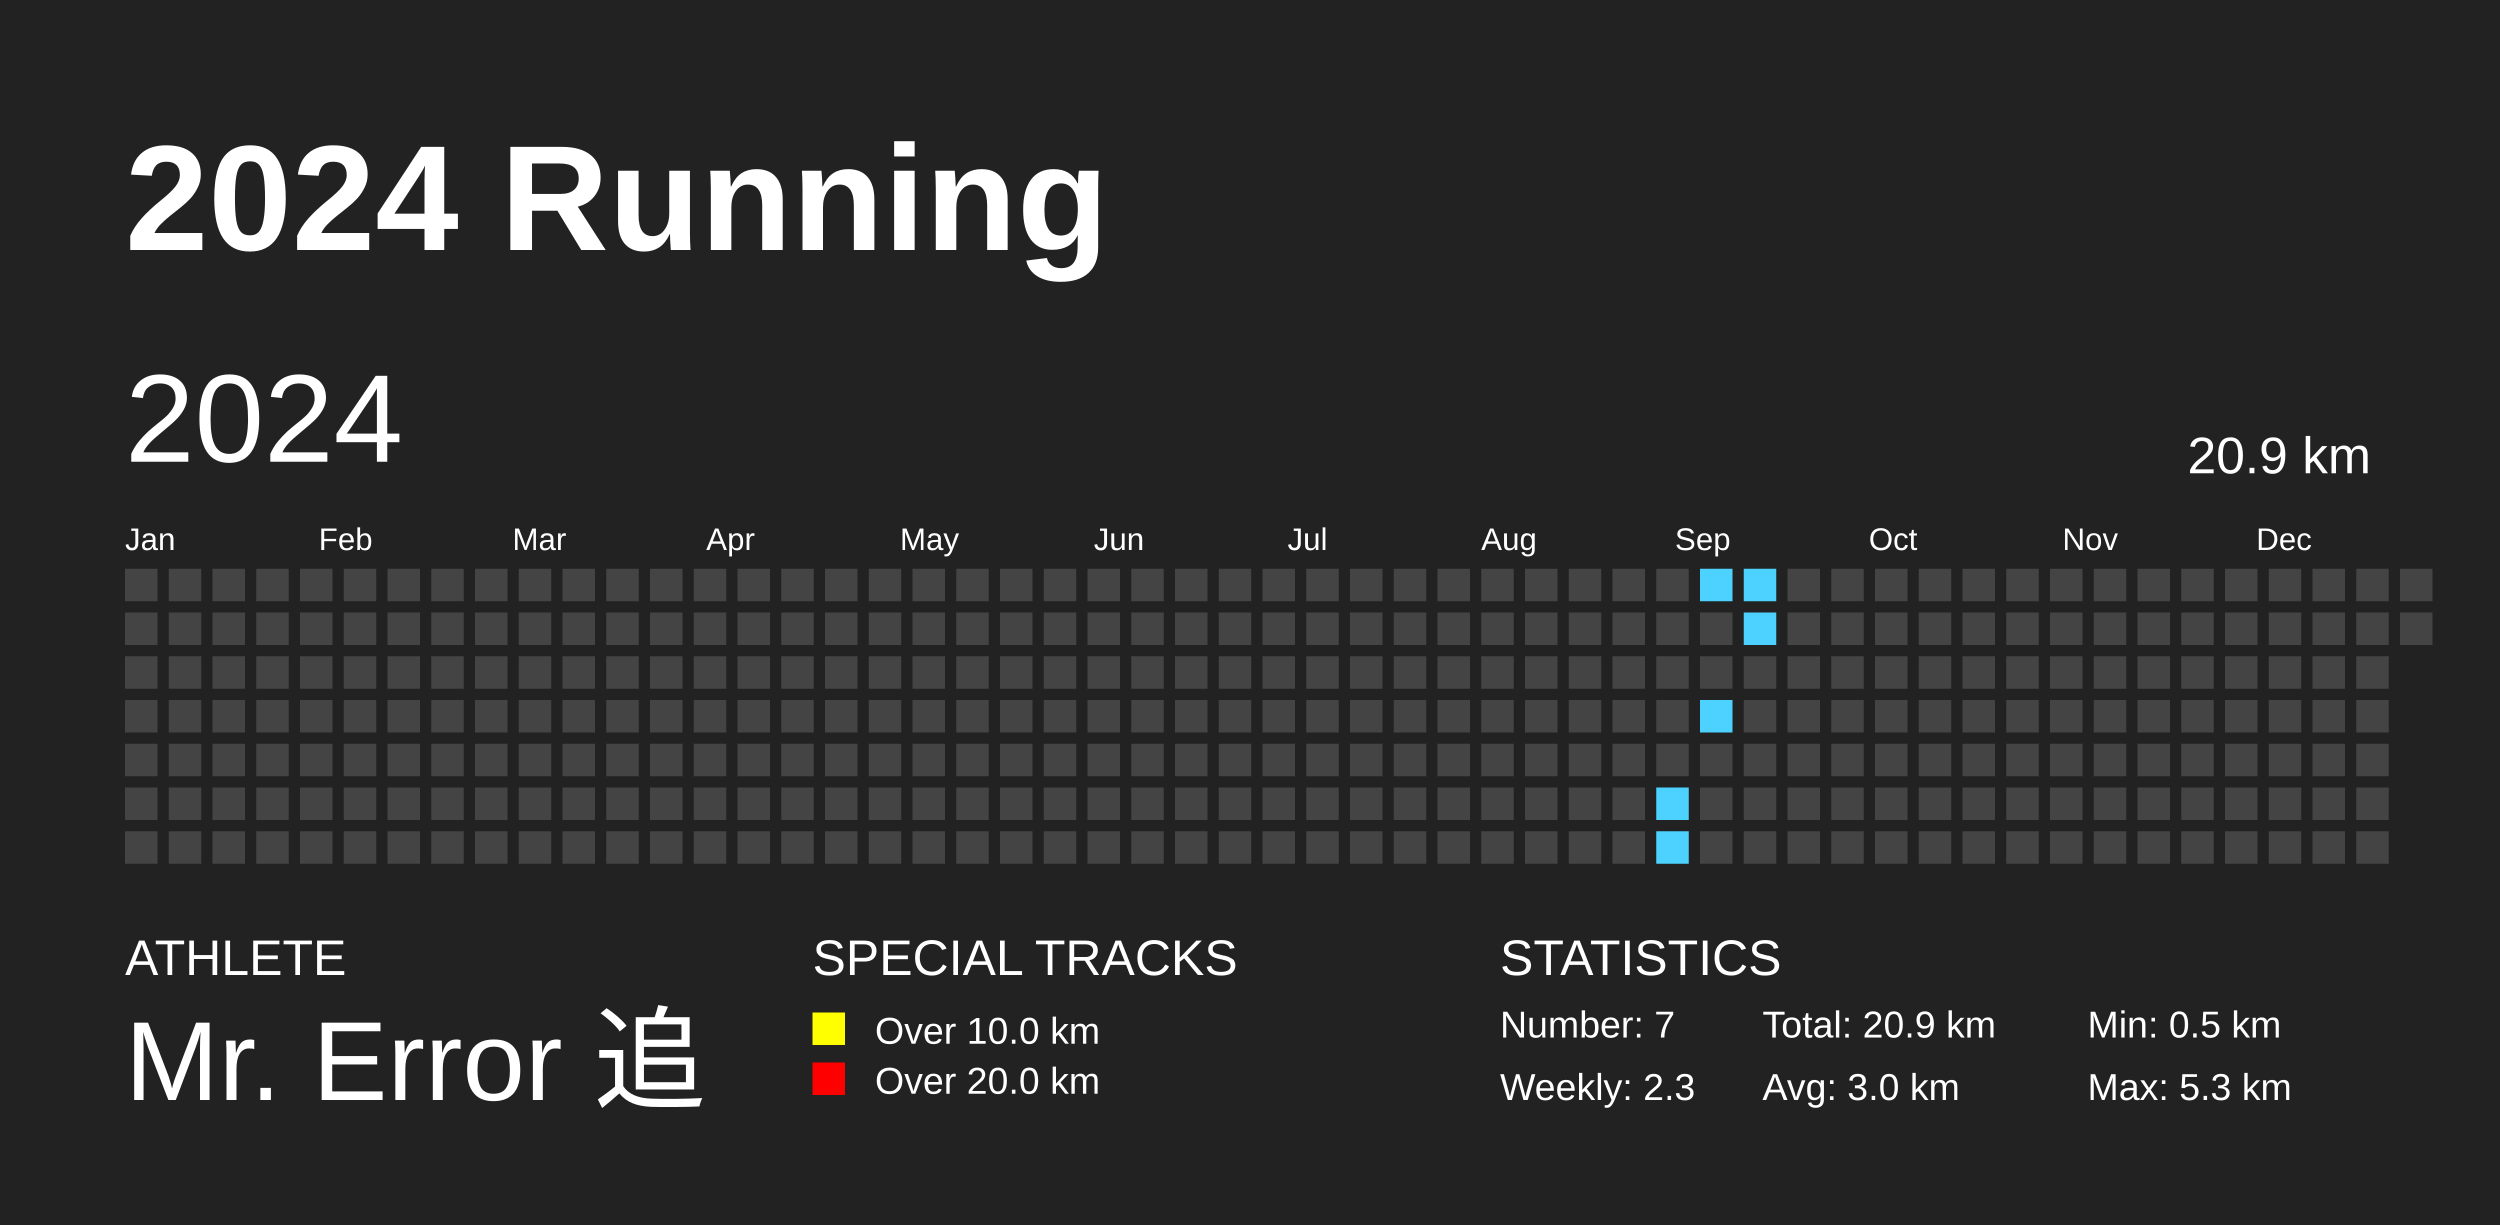
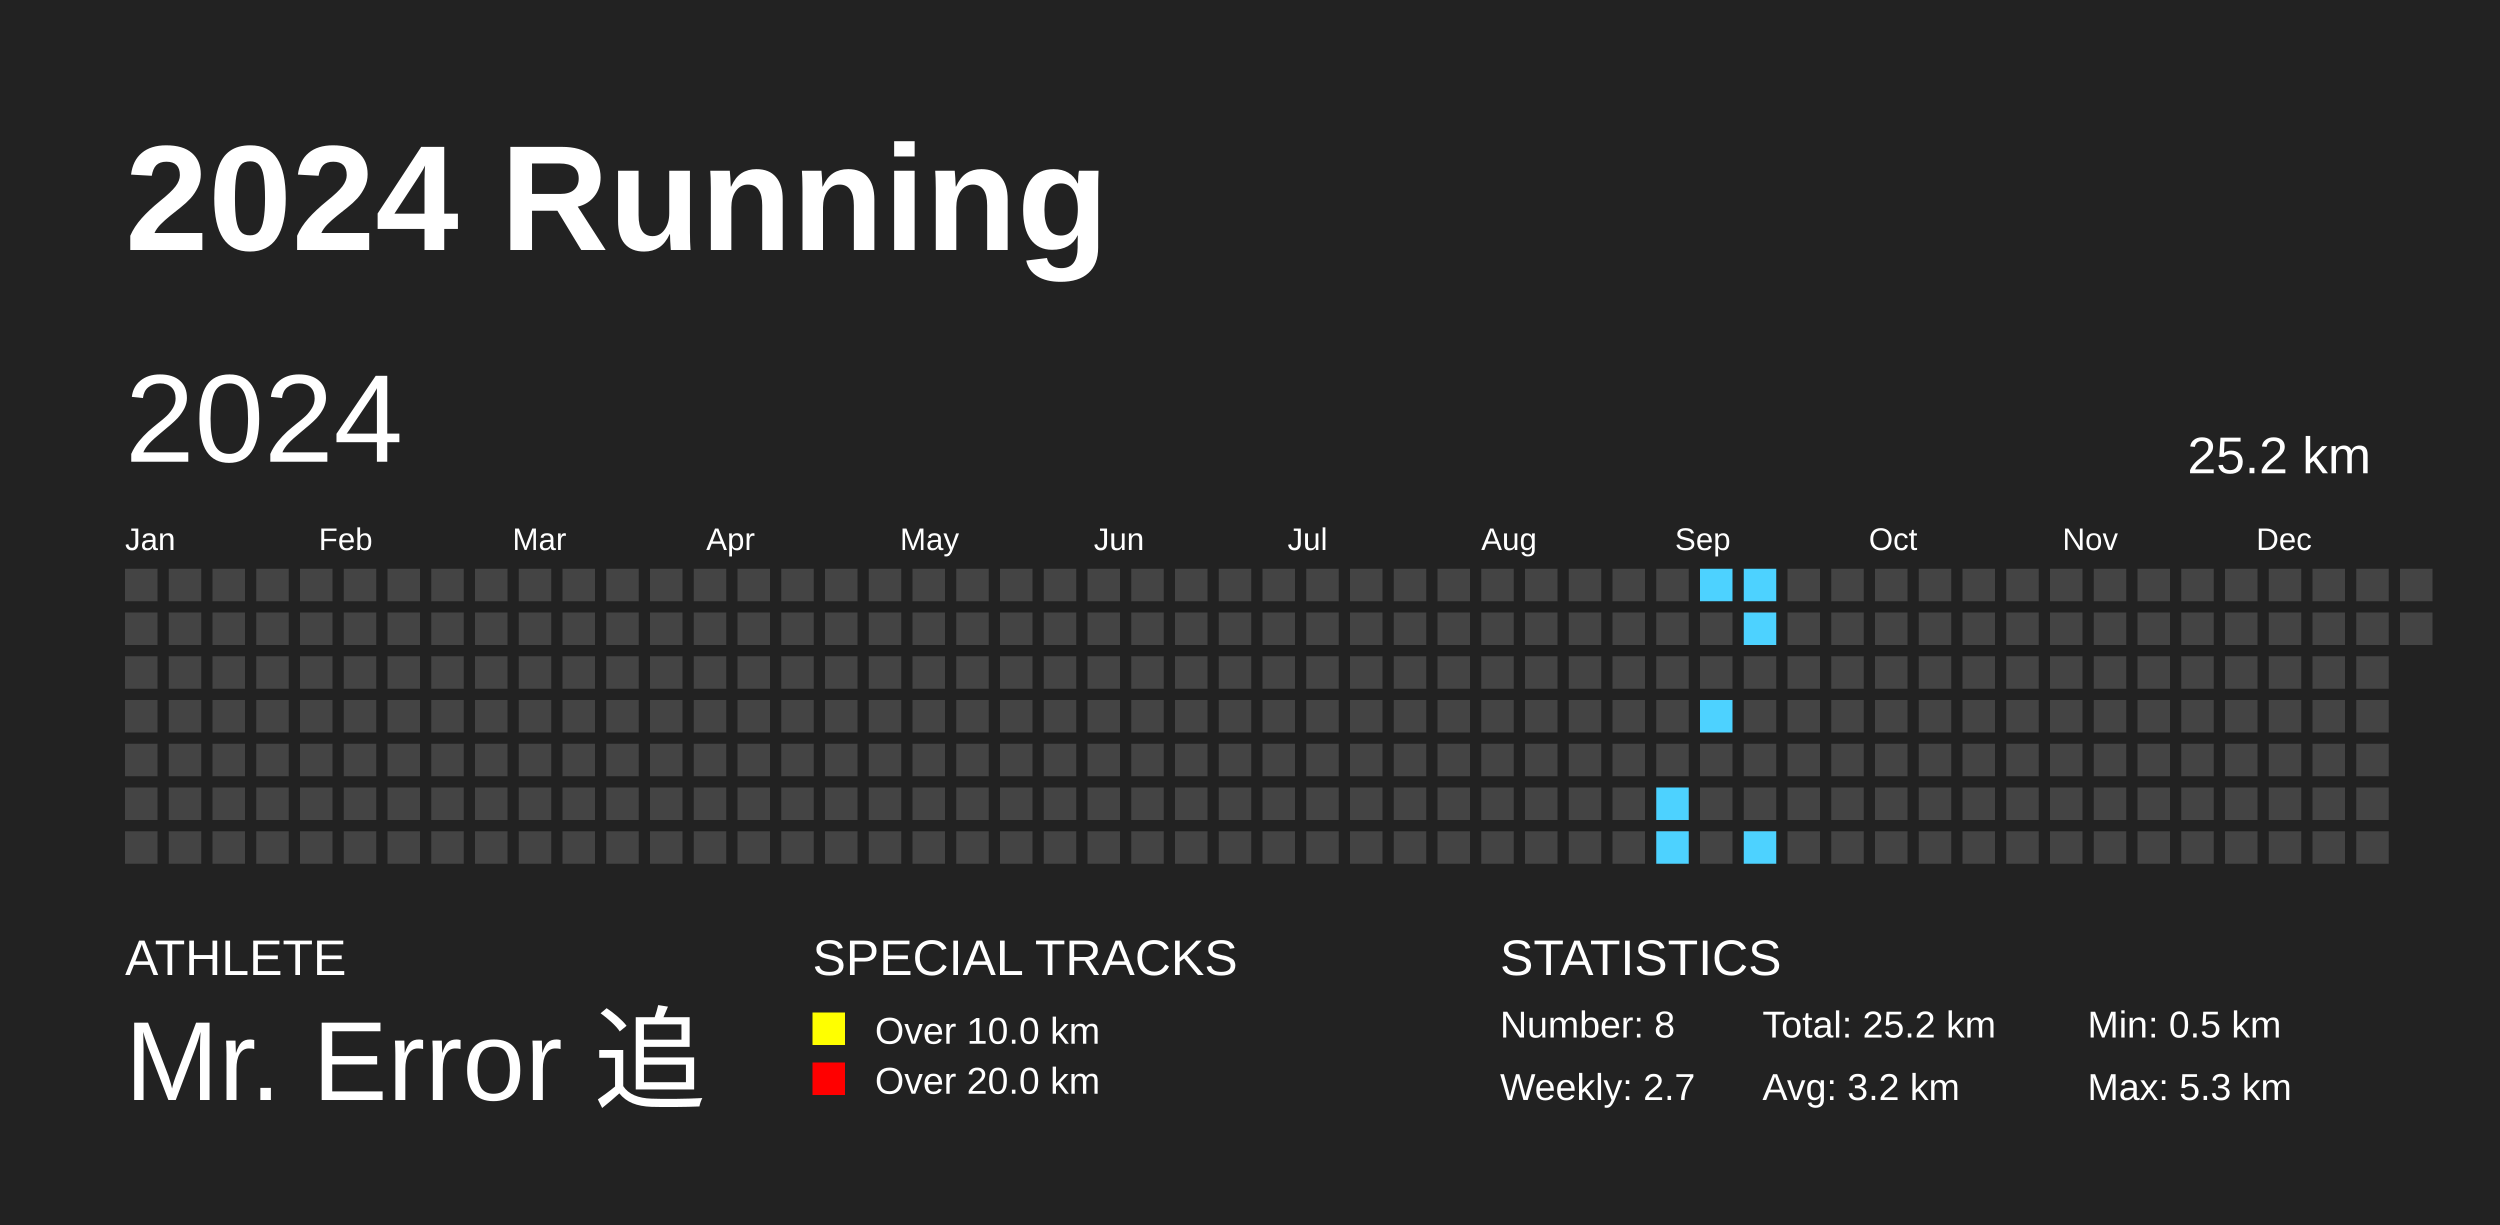
<svg xmlns="http://www.w3.org/2000/svg" baseProfile="full" height="98mm" version="1.1" viewBox="0,0,200,98" width="200mm">
  <defs />
  <rect fill="#222222" height="98" width="200" x="0" y="0" />
  <text fill="#FFFFFF" style="font-size:12px; font-family:Arial; font-weight:bold;" x="10" y="20">2024 Running</text>
  <text fill="#FFFFFF" style="font-size:4px; font-family:Arial" x="10" y="78">ATHLETE</text>
  <text fill="#FFFFFF" style="font-size:9px; font-family:Arial" x="10" y="88">Mr. Error 追</text>
  <text fill="#FFFFFF" style="font-size:4px; font-family:Arial" x="65" y="78">SPECIAL TRACKS</text>
  <rect fill="yellow" height="2.6" width="2.6" x="65" y="81" />
  <text fill="#FFFFFF" style="font-size:3px; font-family:Arial" x="70" y="83.5">Over 10.0 km</text>
  <rect fill="red" height="2.6" width="2.6" x="65" y="85" />
  <text fill="#FFFFFF" style="font-size:3px; font-family:Arial" x="70" y="87.5">Over 20.0 km</text>
  <text fill="#FFFFFF" style="font-size:4px; font-family:Arial" x="120" y="78">STATISTICS</text>
-   <text fill="#FFFFFF" style="font-size:3px; font-family:Arial" x="120" y="83">Number: 7</text>
-   <text fill="#FFFFFF" style="font-size:3px; font-family:Arial" x="120" y="88">Weekly: 2.3</text>
-   <text fill="#FFFFFF" style="font-size:3px; font-family:Arial" x="141" y="83">Total: 20.9 km</text>
-   <text fill="#FFFFFF" style="font-size:3px; font-family:Arial" x="141" y="88">Avg: 3.0 km</text>
+   <text fill="#FFFFFF" style="font-size:3px; font-family:Arial" x="120" y="83">Number: 8</text>
+   <text fill="#FFFFFF" style="font-size:3px; font-family:Arial" x="120" y="88">Weekly: 2.7</text>
+   <text fill="#FFFFFF" style="font-size:3px; font-family:Arial" x="141" y="83">Total: 25.2 km</text>
+   <text fill="#FFFFFF" style="font-size:3px; font-family:Arial" x="141" y="88">Avg: 3.2 km</text>
  <text fill="#FFFFFF" style="font-size:3px; font-family:Arial" x="167" y="83">Min: 0.5 km</text>
  <text fill="#FFFFFF" style="font-size:3px; font-family:Arial" x="167" y="88">Max: 5.3 km</text>
  <text dominant-baseline="hanging" fill="#FFFFFF" style="font-size:10.0px; font-family:Arial;" x="10" y="30">2024</text>
-   <text dominant-baseline="hanging" fill="#FFFFFF" style="font-size:4.125px; font-family:Arial;" x="175" y="35">20.9 km</text>
+   <text dominant-baseline="hanging" fill="#FFFFFF" style="font-size:4.125px; font-family:Arial;" x="175" y="35">25.2 km</text>
  <text fill="#FFFFFF" style="font-size:2.5px; font-family:Arial" x="10.0" y="44">Jan</text>
  <text fill="#FFFFFF" style="font-size:2.5px; font-family:Arial" x="25.5" y="44">Feb</text>
  <text fill="#FFFFFF" style="font-size:2.5px; font-family:Arial" x="41.0" y="44">Mar</text>
  <text fill="#FFFFFF" style="font-size:2.5px; font-family:Arial" x="56.5" y="44">Apr</text>
  <text fill="#FFFFFF" style="font-size:2.5px; font-family:Arial" x="72.0" y="44">May</text>
  <text fill="#FFFFFF" style="font-size:2.5px; font-family:Arial" x="87.5" y="44">Jun</text>
  <text fill="#FFFFFF" style="font-size:2.5px; font-family:Arial" x="103.0" y="44">Jul</text>
  <text fill="#FFFFFF" style="font-size:2.5px; font-family:Arial" x="118.5" y="44">Aug</text>
  <text fill="#FFFFFF" style="font-size:2.5px; font-family:Arial" x="134.0" y="44">Sep</text>
  <text fill="#FFFFFF" style="font-size:2.5px; font-family:Arial" x="149.5" y="44">Oct</text>
  <text fill="#FFFFFF" style="font-size:2.5px; font-family:Arial" x="165.0" y="44">Nov</text>
  <text fill="#FFFFFF" style="font-size:2.5px; font-family:Arial" x="180.5" y="44">Dec</text>
  <rect fill="#444444" height="2.6" width="2.6" x="10.0" y="45.5" />
  <rect fill="#444444" height="2.6" width="2.6" x="10.0" y="49.0" />
  <rect fill="#444444" height="2.6" width="2.6" x="10.0" y="52.5" />
  <rect fill="#444444" height="2.6" width="2.6" x="10.0" y="56.0" />
  <rect fill="#444444" height="2.6" width="2.6" x="10.0" y="59.5" />
  <rect fill="#444444" height="2.6" width="2.6" x="10.0" y="63.0" />
  <rect fill="#444444" height="2.6" width="2.6" x="10.0" y="66.5" />
  <rect fill="#444444" height="2.6" width="2.6" x="13.5" y="45.5" />
  <rect fill="#444444" height="2.6" width="2.6" x="13.5" y="49.0" />
  <rect fill="#444444" height="2.6" width="2.6" x="13.5" y="52.5" />
  <rect fill="#444444" height="2.6" width="2.6" x="13.5" y="56.0" />
  <rect fill="#444444" height="2.6" width="2.6" x="13.5" y="59.5" />
  <rect fill="#444444" height="2.6" width="2.6" x="13.5" y="63.0" />
  <rect fill="#444444" height="2.6" width="2.6" x="13.5" y="66.5" />
  <rect fill="#444444" height="2.6" width="2.6" x="17.0" y="45.5" />
  <rect fill="#444444" height="2.6" width="2.6" x="17.0" y="49.0" />
  <rect fill="#444444" height="2.6" width="2.6" x="17.0" y="52.5" />
  <rect fill="#444444" height="2.6" width="2.6" x="17.0" y="56.0" />
  <rect fill="#444444" height="2.6" width="2.6" x="17.0" y="59.5" />
  <rect fill="#444444" height="2.6" width="2.6" x="17.0" y="63.0" />
  <rect fill="#444444" height="2.6" width="2.6" x="17.0" y="66.5" />
  <rect fill="#444444" height="2.6" width="2.6" x="20.5" y="45.5" />
  <rect fill="#444444" height="2.6" width="2.6" x="20.5" y="49.0" />
  <rect fill="#444444" height="2.6" width="2.6" x="20.5" y="52.5" />
  <rect fill="#444444" height="2.6" width="2.6" x="20.5" y="56.0" />
  <rect fill="#444444" height="2.6" width="2.6" x="20.5" y="59.5" />
  <rect fill="#444444" height="2.6" width="2.6" x="20.5" y="63.0" />
  <rect fill="#444444" height="2.6" width="2.6" x="20.5" y="66.5" />
  <rect fill="#444444" height="2.6" width="2.6" x="24.0" y="45.5" />
  <rect fill="#444444" height="2.6" width="2.6" x="24.0" y="49.0" />
  <rect fill="#444444" height="2.6" width="2.6" x="24.0" y="52.5" />
  <rect fill="#444444" height="2.6" width="2.6" x="24.0" y="56.0" />
  <rect fill="#444444" height="2.6" width="2.6" x="24.0" y="59.5" />
  <rect fill="#444444" height="2.6" width="2.6" x="24.0" y="63.0" />
  <rect fill="#444444" height="2.6" width="2.6" x="24.0" y="66.5" />
  <rect fill="#444444" height="2.6" width="2.6" x="27.5" y="45.5" />
  <rect fill="#444444" height="2.6" width="2.6" x="27.5" y="49.0" />
  <rect fill="#444444" height="2.6" width="2.6" x="27.5" y="52.5" />
  <rect fill="#444444" height="2.6" width="2.6" x="27.5" y="56.0" />
  <rect fill="#444444" height="2.6" width="2.6" x="27.5" y="59.5" />
  <rect fill="#444444" height="2.6" width="2.6" x="27.5" y="63.0" />
  <rect fill="#444444" height="2.6" width="2.6" x="27.5" y="66.5" />
  <rect fill="#444444" height="2.6" width="2.6" x="31.0" y="45.5" />
  <rect fill="#444444" height="2.6" width="2.6" x="31.0" y="49.0" />
  <rect fill="#444444" height="2.6" width="2.6" x="31.0" y="52.5" />
  <rect fill="#444444" height="2.6" width="2.6" x="31.0" y="56.0" />
  <rect fill="#444444" height="2.6" width="2.6" x="31.0" y="59.5" />
  <rect fill="#444444" height="2.6" width="2.6" x="31.0" y="63.0" />
  <rect fill="#444444" height="2.6" width="2.6" x="31.0" y="66.5" />
  <rect fill="#444444" height="2.6" width="2.6" x="34.5" y="45.5" />
  <rect fill="#444444" height="2.6" width="2.6" x="34.5" y="49.0" />
  <rect fill="#444444" height="2.6" width="2.6" x="34.5" y="52.5" />
  <rect fill="#444444" height="2.6" width="2.6" x="34.5" y="56.0" />
  <rect fill="#444444" height="2.6" width="2.6" x="34.5" y="59.5" />
  <rect fill="#444444" height="2.6" width="2.6" x="34.5" y="63.0" />
  <rect fill="#444444" height="2.6" width="2.6" x="34.5" y="66.5" />
  <rect fill="#444444" height="2.6" width="2.6" x="38.0" y="45.5" />
  <rect fill="#444444" height="2.6" width="2.6" x="38.0" y="49.0" />
  <rect fill="#444444" height="2.6" width="2.6" x="38.0" y="52.5" />
  <rect fill="#444444" height="2.6" width="2.6" x="38.0" y="56.0" />
  <rect fill="#444444" height="2.6" width="2.6" x="38.0" y="59.5" />
  <rect fill="#444444" height="2.6" width="2.6" x="38.0" y="63.0" />
  <rect fill="#444444" height="2.6" width="2.6" x="38.0" y="66.5" />
  <rect fill="#444444" height="2.6" width="2.6" x="41.5" y="45.5" />
  <rect fill="#444444" height="2.6" width="2.6" x="41.5" y="49.0" />
  <rect fill="#444444" height="2.6" width="2.6" x="41.5" y="52.5" />
  <rect fill="#444444" height="2.6" width="2.6" x="41.5" y="56.0" />
  <rect fill="#444444" height="2.6" width="2.6" x="41.5" y="59.5" />
  <rect fill="#444444" height="2.6" width="2.6" x="41.5" y="63.0" />
  <rect fill="#444444" height="2.6" width="2.6" x="41.5" y="66.5" />
  <rect fill="#444444" height="2.6" width="2.6" x="45.0" y="45.5" />
  <rect fill="#444444" height="2.6" width="2.6" x="45.0" y="49.0" />
  <rect fill="#444444" height="2.6" width="2.6" x="45.0" y="52.5" />
  <rect fill="#444444" height="2.6" width="2.6" x="45.0" y="56.0" />
  <rect fill="#444444" height="2.6" width="2.6" x="45.0" y="59.5" />
  <rect fill="#444444" height="2.6" width="2.6" x="45.0" y="63.0" />
  <rect fill="#444444" height="2.6" width="2.6" x="45.0" y="66.5" />
  <rect fill="#444444" height="2.6" width="2.6" x="48.5" y="45.5" />
  <rect fill="#444444" height="2.6" width="2.6" x="48.5" y="49.0" />
  <rect fill="#444444" height="2.6" width="2.6" x="48.5" y="52.5" />
  <rect fill="#444444" height="2.6" width="2.6" x="48.5" y="56.0" />
  <rect fill="#444444" height="2.6" width="2.6" x="48.5" y="59.5" />
  <rect fill="#444444" height="2.6" width="2.6" x="48.5" y="63.0" />
  <rect fill="#444444" height="2.6" width="2.6" x="48.5" y="66.5" />
  <rect fill="#444444" height="2.6" width="2.6" x="52.0" y="45.5" />
  <rect fill="#444444" height="2.6" width="2.6" x="52.0" y="49.0" />
  <rect fill="#444444" height="2.6" width="2.6" x="52.0" y="52.5" />
  <rect fill="#444444" height="2.6" width="2.6" x="52.0" y="56.0" />
  <rect fill="#444444" height="2.6" width="2.6" x="52.0" y="59.5" />
  <rect fill="#444444" height="2.6" width="2.6" x="52.0" y="63.0" />
  <rect fill="#444444" height="2.6" width="2.6" x="52.0" y="66.5" />
  <rect fill="#444444" height="2.6" width="2.6" x="55.5" y="45.5" />
  <rect fill="#444444" height="2.6" width="2.6" x="55.5" y="49.0" />
  <rect fill="#444444" height="2.6" width="2.6" x="55.5" y="52.5" />
  <rect fill="#444444" height="2.6" width="2.6" x="55.5" y="56.0" />
  <rect fill="#444444" height="2.6" width="2.6" x="55.5" y="59.5" />
  <rect fill="#444444" height="2.6" width="2.6" x="55.5" y="63.0" />
  <rect fill="#444444" height="2.6" width="2.6" x="55.5" y="66.5" />
  <rect fill="#444444" height="2.6" width="2.6" x="59.0" y="45.5" />
  <rect fill="#444444" height="2.6" width="2.6" x="59.0" y="49.0" />
  <rect fill="#444444" height="2.6" width="2.6" x="59.0" y="52.5" />
  <rect fill="#444444" height="2.6" width="2.6" x="59.0" y="56.0" />
  <rect fill="#444444" height="2.6" width="2.6" x="59.0" y="59.5" />
  <rect fill="#444444" height="2.6" width="2.6" x="59.0" y="63.0" />
  <rect fill="#444444" height="2.6" width="2.6" x="59.0" y="66.5" />
  <rect fill="#444444" height="2.6" width="2.6" x="62.5" y="45.5" />
  <rect fill="#444444" height="2.6" width="2.6" x="62.5" y="49.0" />
  <rect fill="#444444" height="2.6" width="2.6" x="62.5" y="52.5" />
  <rect fill="#444444" height="2.6" width="2.6" x="62.5" y="56.0" />
  <rect fill="#444444" height="2.6" width="2.6" x="62.5" y="59.5" />
  <rect fill="#444444" height="2.6" width="2.6" x="62.5" y="63.0" />
  <rect fill="#444444" height="2.6" width="2.6" x="62.5" y="66.5" />
  <rect fill="#444444" height="2.6" width="2.6" x="66.0" y="45.5" />
  <rect fill="#444444" height="2.6" width="2.6" x="66.0" y="49.0" />
  <rect fill="#444444" height="2.6" width="2.6" x="66.0" y="52.5" />
  <rect fill="#444444" height="2.6" width="2.6" x="66.0" y="56.0" />
  <rect fill="#444444" height="2.6" width="2.6" x="66.0" y="59.5" />
  <rect fill="#444444" height="2.6" width="2.6" x="66.0" y="63.0" />
  <rect fill="#444444" height="2.6" width="2.6" x="66.0" y="66.5" />
  <rect fill="#444444" height="2.6" width="2.6" x="69.5" y="45.5" />
  <rect fill="#444444" height="2.6" width="2.6" x="69.5" y="49.0" />
  <rect fill="#444444" height="2.6" width="2.6" x="69.5" y="52.5" />
  <rect fill="#444444" height="2.6" width="2.6" x="69.5" y="56.0" />
  <rect fill="#444444" height="2.6" width="2.6" x="69.5" y="59.5" />
  <rect fill="#444444" height="2.6" width="2.6" x="69.5" y="63.0" />
  <rect fill="#444444" height="2.6" width="2.6" x="69.5" y="66.5" />
  <rect fill="#444444" height="2.6" width="2.6" x="73.0" y="45.5" />
  <rect fill="#444444" height="2.6" width="2.6" x="73.0" y="49.0" />
  <rect fill="#444444" height="2.6" width="2.6" x="73.0" y="52.5" />
  <rect fill="#444444" height="2.6" width="2.6" x="73.0" y="56.0" />
  <rect fill="#444444" height="2.6" width="2.6" x="73.0" y="59.5" />
  <rect fill="#444444" height="2.6" width="2.6" x="73.0" y="63.0" />
  <rect fill="#444444" height="2.6" width="2.6" x="73.0" y="66.5" />
  <rect fill="#444444" height="2.6" width="2.6" x="76.5" y="45.5" />
  <rect fill="#444444" height="2.6" width="2.6" x="76.5" y="49.0" />
  <rect fill="#444444" height="2.6" width="2.6" x="76.5" y="52.5" />
  <rect fill="#444444" height="2.6" width="2.6" x="76.5" y="56.0" />
  <rect fill="#444444" height="2.6" width="2.6" x="76.5" y="59.5" />
  <rect fill="#444444" height="2.6" width="2.6" x="76.5" y="63.0" />
  <rect fill="#444444" height="2.6" width="2.6" x="76.5" y="66.5" />
  <rect fill="#444444" height="2.6" width="2.6" x="80.0" y="45.5" />
  <rect fill="#444444" height="2.6" width="2.6" x="80.0" y="49.0" />
  <rect fill="#444444" height="2.6" width="2.6" x="80.0" y="52.5" />
  <rect fill="#444444" height="2.6" width="2.6" x="80.0" y="56.0" />
  <rect fill="#444444" height="2.6" width="2.6" x="80.0" y="59.5" />
  <rect fill="#444444" height="2.6" width="2.6" x="80.0" y="63.0" />
  <rect fill="#444444" height="2.6" width="2.6" x="80.0" y="66.5" />
  <rect fill="#444444" height="2.6" width="2.6" x="83.5" y="45.5" />
  <rect fill="#444444" height="2.6" width="2.6" x="83.5" y="49.0" />
  <rect fill="#444444" height="2.6" width="2.6" x="83.5" y="52.5" />
  <rect fill="#444444" height="2.6" width="2.6" x="83.5" y="56.0" />
  <rect fill="#444444" height="2.6" width="2.6" x="83.5" y="59.5" />
  <rect fill="#444444" height="2.6" width="2.6" x="83.5" y="63.0" />
  <rect fill="#444444" height="2.6" width="2.6" x="83.5" y="66.5" />
  <rect fill="#444444" height="2.6" width="2.6" x="87.0" y="45.5" />
  <rect fill="#444444" height="2.6" width="2.6" x="87.0" y="49.0" />
  <rect fill="#444444" height="2.6" width="2.6" x="87.0" y="52.5" />
  <rect fill="#444444" height="2.6" width="2.6" x="87.0" y="56.0" />
  <rect fill="#444444" height="2.6" width="2.6" x="87.0" y="59.5" />
  <rect fill="#444444" height="2.6" width="2.6" x="87.0" y="63.0" />
  <rect fill="#444444" height="2.6" width="2.6" x="87.0" y="66.5" />
  <rect fill="#444444" height="2.6" width="2.6" x="90.5" y="45.5" />
  <rect fill="#444444" height="2.6" width="2.6" x="90.5" y="49.0" />
  <rect fill="#444444" height="2.6" width="2.6" x="90.5" y="52.5" />
  <rect fill="#444444" height="2.6" width="2.6" x="90.5" y="56.0" />
  <rect fill="#444444" height="2.6" width="2.6" x="90.5" y="59.5" />
  <rect fill="#444444" height="2.6" width="2.6" x="90.5" y="63.0" />
  <rect fill="#444444" height="2.6" width="2.6" x="90.5" y="66.5" />
  <rect fill="#444444" height="2.6" width="2.6" x="94.0" y="45.5" />
  <rect fill="#444444" height="2.6" width="2.6" x="94.0" y="49.0" />
  <rect fill="#444444" height="2.6" width="2.6" x="94.0" y="52.5" />
  <rect fill="#444444" height="2.6" width="2.6" x="94.0" y="56.0" />
  <rect fill="#444444" height="2.6" width="2.6" x="94.0" y="59.5" />
  <rect fill="#444444" height="2.6" width="2.6" x="94.0" y="63.0" />
  <rect fill="#444444" height="2.6" width="2.6" x="94.0" y="66.5" />
  <rect fill="#444444" height="2.6" width="2.6" x="97.5" y="45.5" />
  <rect fill="#444444" height="2.6" width="2.6" x="97.5" y="49.0" />
  <rect fill="#444444" height="2.6" width="2.6" x="97.5" y="52.5" />
  <rect fill="#444444" height="2.6" width="2.6" x="97.5" y="56.0" />
  <rect fill="#444444" height="2.6" width="2.6" x="97.5" y="59.5" />
  <rect fill="#444444" height="2.6" width="2.6" x="97.5" y="63.0" />
  <rect fill="#444444" height="2.6" width="2.6" x="97.5" y="66.5" />
  <rect fill="#444444" height="2.6" width="2.6" x="101.0" y="45.5" />
  <rect fill="#444444" height="2.6" width="2.6" x="101.0" y="49.0" />
  <rect fill="#444444" height="2.6" width="2.6" x="101.0" y="52.5" />
  <rect fill="#444444" height="2.6" width="2.6" x="101.0" y="56.0" />
  <rect fill="#444444" height="2.6" width="2.6" x="101.0" y="59.5" />
  <rect fill="#444444" height="2.6" width="2.6" x="101.0" y="63.0" />
  <rect fill="#444444" height="2.6" width="2.6" x="101.0" y="66.5" />
  <rect fill="#444444" height="2.6" width="2.6" x="104.5" y="45.5" />
  <rect fill="#444444" height="2.6" width="2.6" x="104.5" y="49.0" />
  <rect fill="#444444" height="2.6" width="2.6" x="104.5" y="52.5" />
  <rect fill="#444444" height="2.6" width="2.6" x="104.5" y="56.0" />
  <rect fill="#444444" height="2.6" width="2.6" x="104.5" y="59.5" />
  <rect fill="#444444" height="2.6" width="2.6" x="104.5" y="63.0" />
  <rect fill="#444444" height="2.6" width="2.6" x="104.5" y="66.5" />
  <rect fill="#444444" height="2.6" width="2.6" x="108.0" y="45.5" />
  <rect fill="#444444" height="2.6" width="2.6" x="108.0" y="49.0" />
  <rect fill="#444444" height="2.6" width="2.6" x="108.0" y="52.5" />
  <rect fill="#444444" height="2.6" width="2.6" x="108.0" y="56.0" />
  <rect fill="#444444" height="2.6" width="2.6" x="108.0" y="59.5" />
  <rect fill="#444444" height="2.6" width="2.6" x="108.0" y="63.0" />
  <rect fill="#444444" height="2.6" width="2.6" x="108.0" y="66.5" />
  <rect fill="#444444" height="2.6" width="2.6" x="111.5" y="45.5" />
  <rect fill="#444444" height="2.6" width="2.6" x="111.5" y="49.0" />
  <rect fill="#444444" height="2.6" width="2.6" x="111.5" y="52.5" />
  <rect fill="#444444" height="2.6" width="2.6" x="111.5" y="56.0" />
  <rect fill="#444444" height="2.6" width="2.6" x="111.5" y="59.5" />
  <rect fill="#444444" height="2.6" width="2.6" x="111.5" y="63.0" />
  <rect fill="#444444" height="2.6" width="2.6" x="111.5" y="66.5" />
  <rect fill="#444444" height="2.6" width="2.6" x="115.0" y="45.5" />
  <rect fill="#444444" height="2.6" width="2.6" x="115.0" y="49.0" />
  <rect fill="#444444" height="2.6" width="2.6" x="115.0" y="52.5" />
  <rect fill="#444444" height="2.6" width="2.6" x="115.0" y="56.0" />
  <rect fill="#444444" height="2.6" width="2.6" x="115.0" y="59.5" />
  <rect fill="#444444" height="2.6" width="2.6" x="115.0" y="63.0" />
  <rect fill="#444444" height="2.6" width="2.6" x="115.0" y="66.5" />
  <rect fill="#444444" height="2.6" width="2.6" x="118.5" y="45.5" />
  <rect fill="#444444" height="2.6" width="2.6" x="118.5" y="49.0" />
  <rect fill="#444444" height="2.6" width="2.6" x="118.5" y="52.5" />
  <rect fill="#444444" height="2.6" width="2.6" x="118.5" y="56.0" />
  <rect fill="#444444" height="2.6" width="2.6" x="118.5" y="59.5" />
  <rect fill="#444444" height="2.6" width="2.6" x="118.5" y="63.0" />
  <rect fill="#444444" height="2.6" width="2.6" x="118.5" y="66.5" />
  <rect fill="#444444" height="2.6" width="2.6" x="122.0" y="45.5" />
  <rect fill="#444444" height="2.6" width="2.6" x="122.0" y="49.0" />
  <rect fill="#444444" height="2.6" width="2.6" x="122.0" y="52.5" />
  <rect fill="#444444" height="2.6" width="2.6" x="122.0" y="56.0" />
  <rect fill="#444444" height="2.6" width="2.6" x="122.0" y="59.5" />
  <rect fill="#444444" height="2.6" width="2.6" x="122.0" y="63.0" />
  <rect fill="#444444" height="2.6" width="2.6" x="122.0" y="66.5" />
  <rect fill="#444444" height="2.6" width="2.6" x="125.5" y="45.5" />
  <rect fill="#444444" height="2.6" width="2.6" x="125.5" y="49.0" />
  <rect fill="#444444" height="2.6" width="2.6" x="125.5" y="52.5" />
  <rect fill="#444444" height="2.6" width="2.6" x="125.5" y="56.0" />
  <rect fill="#444444" height="2.6" width="2.6" x="125.5" y="59.5" />
  <rect fill="#444444" height="2.6" width="2.6" x="125.5" y="63.0" />
  <rect fill="#444444" height="2.6" width="2.6" x="125.5" y="66.5" />
  <rect fill="#444444" height="2.6" width="2.6" x="129.0" y="45.5" />
  <rect fill="#444444" height="2.6" width="2.6" x="129.0" y="49.0" />
  <rect fill="#444444" height="2.6" width="2.6" x="129.0" y="52.5" />
  <rect fill="#444444" height="2.6" width="2.6" x="129.0" y="56.0" />
  <rect fill="#444444" height="2.6" width="2.6" x="129.0" y="59.5" />
  <rect fill="#444444" height="2.6" width="2.6" x="129.0" y="63.0" />
  <rect fill="#444444" height="2.6" width="2.6" x="129.0" y="66.5" />
  <rect fill="#444444" height="2.6" width="2.6" x="132.5" y="45.5" />
  <rect fill="#444444" height="2.6" width="2.6" x="132.5" y="49.0" />
  <rect fill="#444444" height="2.6" width="2.6" x="132.5" y="52.5" />
  <rect fill="#444444" height="2.6" width="2.6" x="132.5" y="56.0" />
  <rect fill="#444444" height="2.6" width="2.6" x="132.5" y="59.5" />
  <rect fill="#4dd2ff" height="2.6" width="2.6" x="132.5" y="63.0" />
  <rect fill="#4dd2ff" height="2.6" width="2.6" x="132.5" y="66.5" />
  <rect fill="#4dd2ff" height="2.6" width="2.6" x="136.0" y="45.5" />
  <rect fill="#444444" height="2.6" width="2.6" x="136.0" y="49.0" />
  <rect fill="#444444" height="2.6" width="2.6" x="136.0" y="52.5" />
  <rect fill="#4dd2ff" height="2.6" width="2.6" x="136.0" y="56.0" />
  <rect fill="#444444" height="2.6" width="2.6" x="136.0" y="59.5" />
  <rect fill="#444444" height="2.6" width="2.6" x="136.0" y="63.0" />
  <rect fill="#444444" height="2.6" width="2.6" x="136.0" y="66.5" />
  <rect fill="#4dd2ff" height="2.6" width="2.6" x="139.5" y="45.5" />
  <rect fill="#4dd2ff" height="2.6" width="2.6" x="139.5" y="49.0" />
  <rect fill="#444444" height="2.6" width="2.6" x="139.5" y="52.5" />
  <rect fill="#444444" height="2.6" width="2.6" x="139.5" y="56.0" />
  <rect fill="#444444" height="2.6" width="2.6" x="139.5" y="59.5" />
  <rect fill="#444444" height="2.6" width="2.6" x="139.5" y="63.0" />
-   <rect fill="#444444" height="2.6" width="2.6" x="139.5" y="66.5" />
+   <rect fill="#4dd2ff" height="2.6" width="2.6" x="139.5" y="66.5" />
  <rect fill="#444444" height="2.6" width="2.6" x="143.0" y="45.5" />
  <rect fill="#444444" height="2.6" width="2.6" x="143.0" y="49.0" />
  <rect fill="#444444" height="2.6" width="2.6" x="143.0" y="52.5" />
  <rect fill="#444444" height="2.6" width="2.6" x="143.0" y="56.0" />
  <rect fill="#444444" height="2.6" width="2.6" x="143.0" y="59.5" />
  <rect fill="#444444" height="2.6" width="2.6" x="143.0" y="63.0" />
  <rect fill="#444444" height="2.6" width="2.6" x="143.0" y="66.5" />
  <rect fill="#444444" height="2.6" width="2.6" x="146.5" y="45.5" />
  <rect fill="#444444" height="2.6" width="2.6" x="146.5" y="49.0" />
  <rect fill="#444444" height="2.6" width="2.6" x="146.5" y="52.5" />
  <rect fill="#444444" height="2.6" width="2.6" x="146.5" y="56.0" />
  <rect fill="#444444" height="2.6" width="2.6" x="146.5" y="59.5" />
  <rect fill="#444444" height="2.6" width="2.6" x="146.5" y="63.0" />
  <rect fill="#444444" height="2.6" width="2.6" x="146.5" y="66.5" />
  <rect fill="#444444" height="2.6" width="2.6" x="150.0" y="45.5" />
  <rect fill="#444444" height="2.6" width="2.6" x="150.0" y="49.0" />
  <rect fill="#444444" height="2.6" width="2.6" x="150.0" y="52.5" />
  <rect fill="#444444" height="2.6" width="2.6" x="150.0" y="56.0" />
  <rect fill="#444444" height="2.6" width="2.6" x="150.0" y="59.5" />
  <rect fill="#444444" height="2.6" width="2.6" x="150.0" y="63.0" />
  <rect fill="#444444" height="2.6" width="2.6" x="150.0" y="66.5" />
  <rect fill="#444444" height="2.6" width="2.6" x="153.5" y="45.5" />
  <rect fill="#444444" height="2.6" width="2.6" x="153.5" y="49.0" />
  <rect fill="#444444" height="2.6" width="2.6" x="153.5" y="52.5" />
  <rect fill="#444444" height="2.6" width="2.6" x="153.5" y="56.0" />
  <rect fill="#444444" height="2.6" width="2.6" x="153.5" y="59.5" />
  <rect fill="#444444" height="2.6" width="2.6" x="153.5" y="63.0" />
  <rect fill="#444444" height="2.6" width="2.6" x="153.5" y="66.5" />
  <rect fill="#444444" height="2.6" width="2.6" x="157.0" y="45.5" />
  <rect fill="#444444" height="2.6" width="2.6" x="157.0" y="49.0" />
  <rect fill="#444444" height="2.6" width="2.6" x="157.0" y="52.5" />
  <rect fill="#444444" height="2.6" width="2.6" x="157.0" y="56.0" />
  <rect fill="#444444" height="2.6" width="2.6" x="157.0" y="59.5" />
  <rect fill="#444444" height="2.6" width="2.6" x="157.0" y="63.0" />
  <rect fill="#444444" height="2.6" width="2.6" x="157.0" y="66.5" />
  <rect fill="#444444" height="2.6" width="2.6" x="160.5" y="45.5" />
  <rect fill="#444444" height="2.6" width="2.6" x="160.5" y="49.0" />
  <rect fill="#444444" height="2.6" width="2.6" x="160.5" y="52.5" />
  <rect fill="#444444" height="2.6" width="2.6" x="160.5" y="56.0" />
  <rect fill="#444444" height="2.6" width="2.6" x="160.5" y="59.5" />
  <rect fill="#444444" height="2.6" width="2.6" x="160.5" y="63.0" />
  <rect fill="#444444" height="2.6" width="2.6" x="160.5" y="66.5" />
  <rect fill="#444444" height="2.6" width="2.6" x="164.0" y="45.5" />
  <rect fill="#444444" height="2.6" width="2.6" x="164.0" y="49.0" />
  <rect fill="#444444" height="2.6" width="2.6" x="164.0" y="52.5" />
  <rect fill="#444444" height="2.6" width="2.6" x="164.0" y="56.0" />
  <rect fill="#444444" height="2.6" width="2.6" x="164.0" y="59.5" />
  <rect fill="#444444" height="2.6" width="2.6" x="164.0" y="63.0" />
  <rect fill="#444444" height="2.6" width="2.6" x="164.0" y="66.5" />
  <rect fill="#444444" height="2.6" width="2.6" x="167.5" y="45.5" />
  <rect fill="#444444" height="2.6" width="2.6" x="167.5" y="49.0" />
  <rect fill="#444444" height="2.6" width="2.6" x="167.5" y="52.5" />
  <rect fill="#444444" height="2.6" width="2.6" x="167.5" y="56.0" />
  <rect fill="#444444" height="2.6" width="2.6" x="167.5" y="59.5" />
  <rect fill="#444444" height="2.6" width="2.6" x="167.5" y="63.0" />
  <rect fill="#444444" height="2.6" width="2.6" x="167.5" y="66.5" />
  <rect fill="#444444" height="2.6" width="2.6" x="171.0" y="45.5" />
  <rect fill="#444444" height="2.6" width="2.6" x="171.0" y="49.0" />
  <rect fill="#444444" height="2.6" width="2.6" x="171.0" y="52.5" />
  <rect fill="#444444" height="2.6" width="2.6" x="171.0" y="56.0" />
  <rect fill="#444444" height="2.6" width="2.6" x="171.0" y="59.5" />
  <rect fill="#444444" height="2.6" width="2.6" x="171.0" y="63.0" />
  <rect fill="#444444" height="2.6" width="2.6" x="171.0" y="66.5" />
  <rect fill="#444444" height="2.6" width="2.6" x="174.5" y="45.5" />
  <rect fill="#444444" height="2.6" width="2.6" x="174.5" y="49.0" />
  <rect fill="#444444" height="2.6" width="2.6" x="174.5" y="52.5" />
  <rect fill="#444444" height="2.6" width="2.6" x="174.5" y="56.0" />
  <rect fill="#444444" height="2.6" width="2.6" x="174.5" y="59.5" />
  <rect fill="#444444" height="2.6" width="2.6" x="174.5" y="63.0" />
  <rect fill="#444444" height="2.6" width="2.6" x="174.5" y="66.5" />
  <rect fill="#444444" height="2.6" width="2.6" x="178.0" y="45.5" />
  <rect fill="#444444" height="2.6" width="2.6" x="178.0" y="49.0" />
  <rect fill="#444444" height="2.6" width="2.6" x="178.0" y="52.5" />
  <rect fill="#444444" height="2.6" width="2.6" x="178.0" y="56.0" />
  <rect fill="#444444" height="2.6" width="2.6" x="178.0" y="59.5" />
  <rect fill="#444444" height="2.6" width="2.6" x="178.0" y="63.0" />
  <rect fill="#444444" height="2.6" width="2.6" x="178.0" y="66.5" />
  <rect fill="#444444" height="2.6" width="2.6" x="181.5" y="45.5" />
  <rect fill="#444444" height="2.6" width="2.6" x="181.5" y="49.0" />
  <rect fill="#444444" height="2.6" width="2.6" x="181.5" y="52.5" />
  <rect fill="#444444" height="2.6" width="2.6" x="181.5" y="56.0" />
  <rect fill="#444444" height="2.6" width="2.6" x="181.5" y="59.5" />
  <rect fill="#444444" height="2.6" width="2.6" x="181.5" y="63.0" />
  <rect fill="#444444" height="2.6" width="2.6" x="181.5" y="66.5" />
  <rect fill="#444444" height="2.6" width="2.6" x="185.0" y="45.5" />
  <rect fill="#444444" height="2.6" width="2.6" x="185.0" y="49.0" />
  <rect fill="#444444" height="2.6" width="2.6" x="185.0" y="52.5" />
  <rect fill="#444444" height="2.6" width="2.6" x="185.0" y="56.0" />
  <rect fill="#444444" height="2.6" width="2.6" x="185.0" y="59.5" />
  <rect fill="#444444" height="2.6" width="2.6" x="185.0" y="63.0" />
  <rect fill="#444444" height="2.6" width="2.6" x="185.0" y="66.5" />
  <rect fill="#444444" height="2.6" width="2.6" x="188.5" y="45.5" />
  <rect fill="#444444" height="2.6" width="2.6" x="188.5" y="49.0" />
  <rect fill="#444444" height="2.6" width="2.6" x="188.5" y="52.5" />
  <rect fill="#444444" height="2.6" width="2.6" x="188.5" y="56.0" />
  <rect fill="#444444" height="2.6" width="2.6" x="188.5" y="59.5" />
  <rect fill="#444444" height="2.6" width="2.6" x="188.5" y="63.0" />
  <rect fill="#444444" height="2.6" width="2.6" x="188.5" y="66.5" />
  <rect fill="#444444" height="2.6" width="2.6" x="192.0" y="45.5" />
  <rect fill="#444444" height="2.6" width="2.6" x="192.0" y="49.0" />
</svg>
